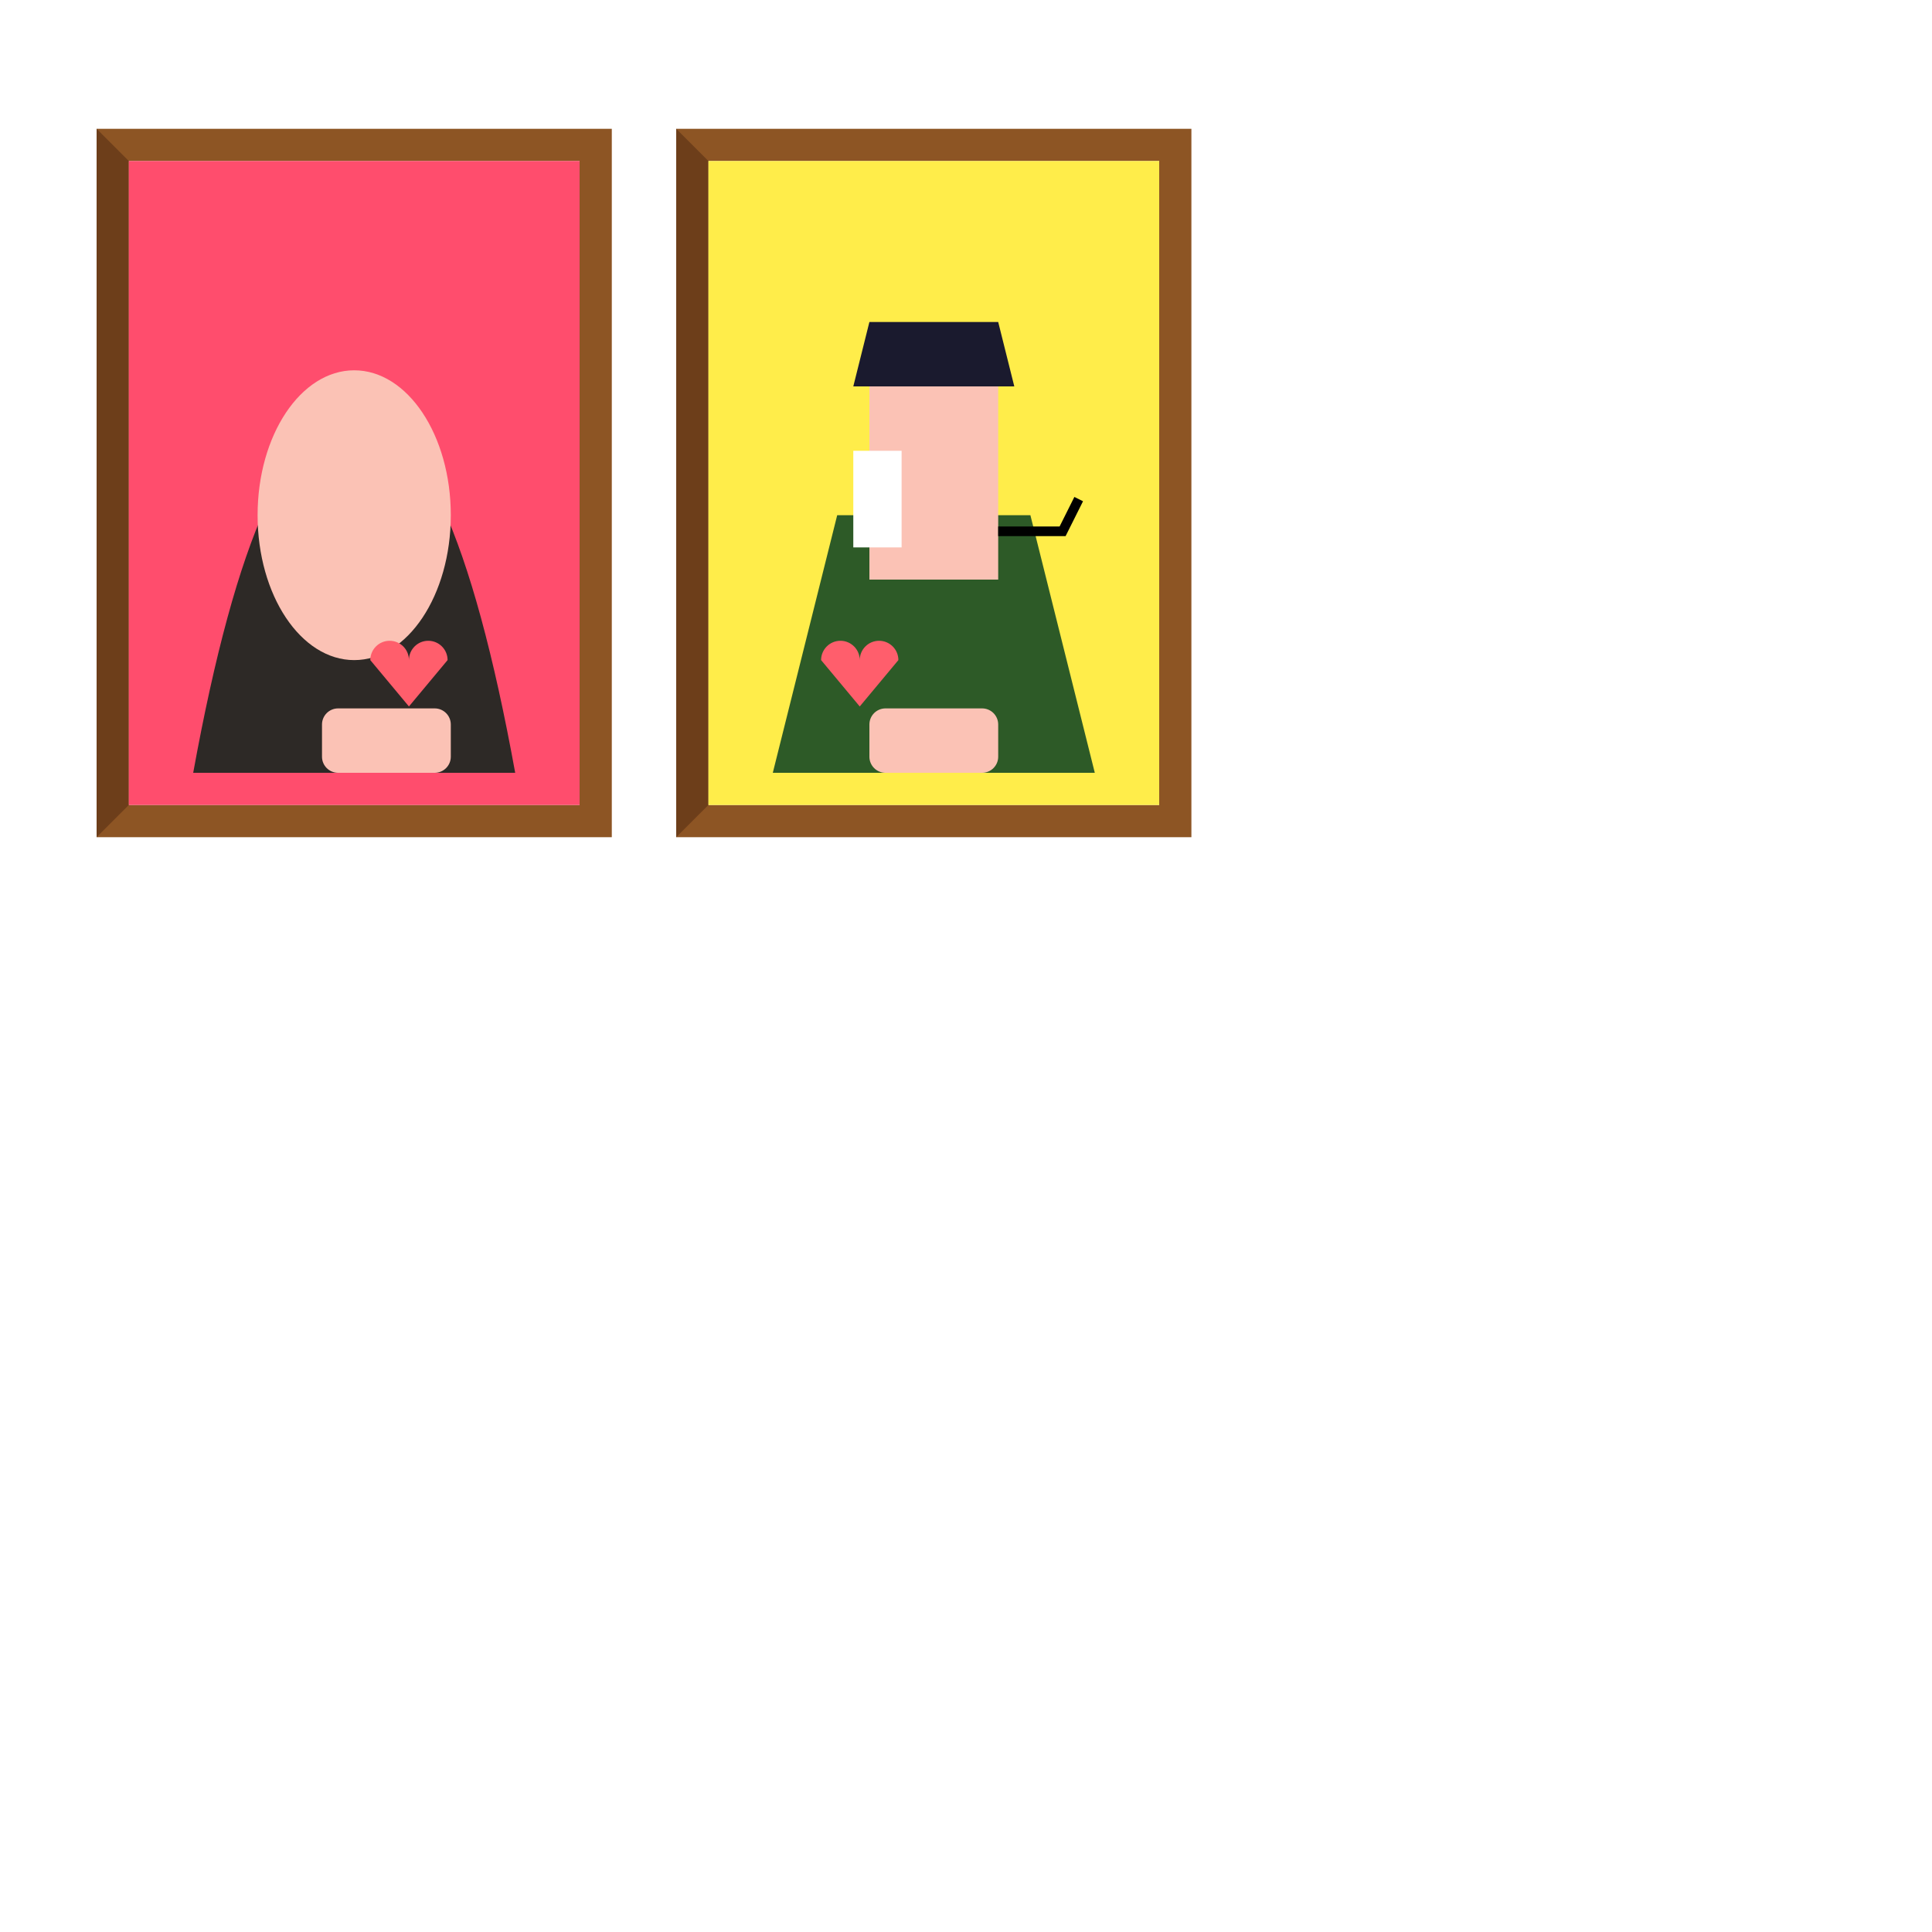
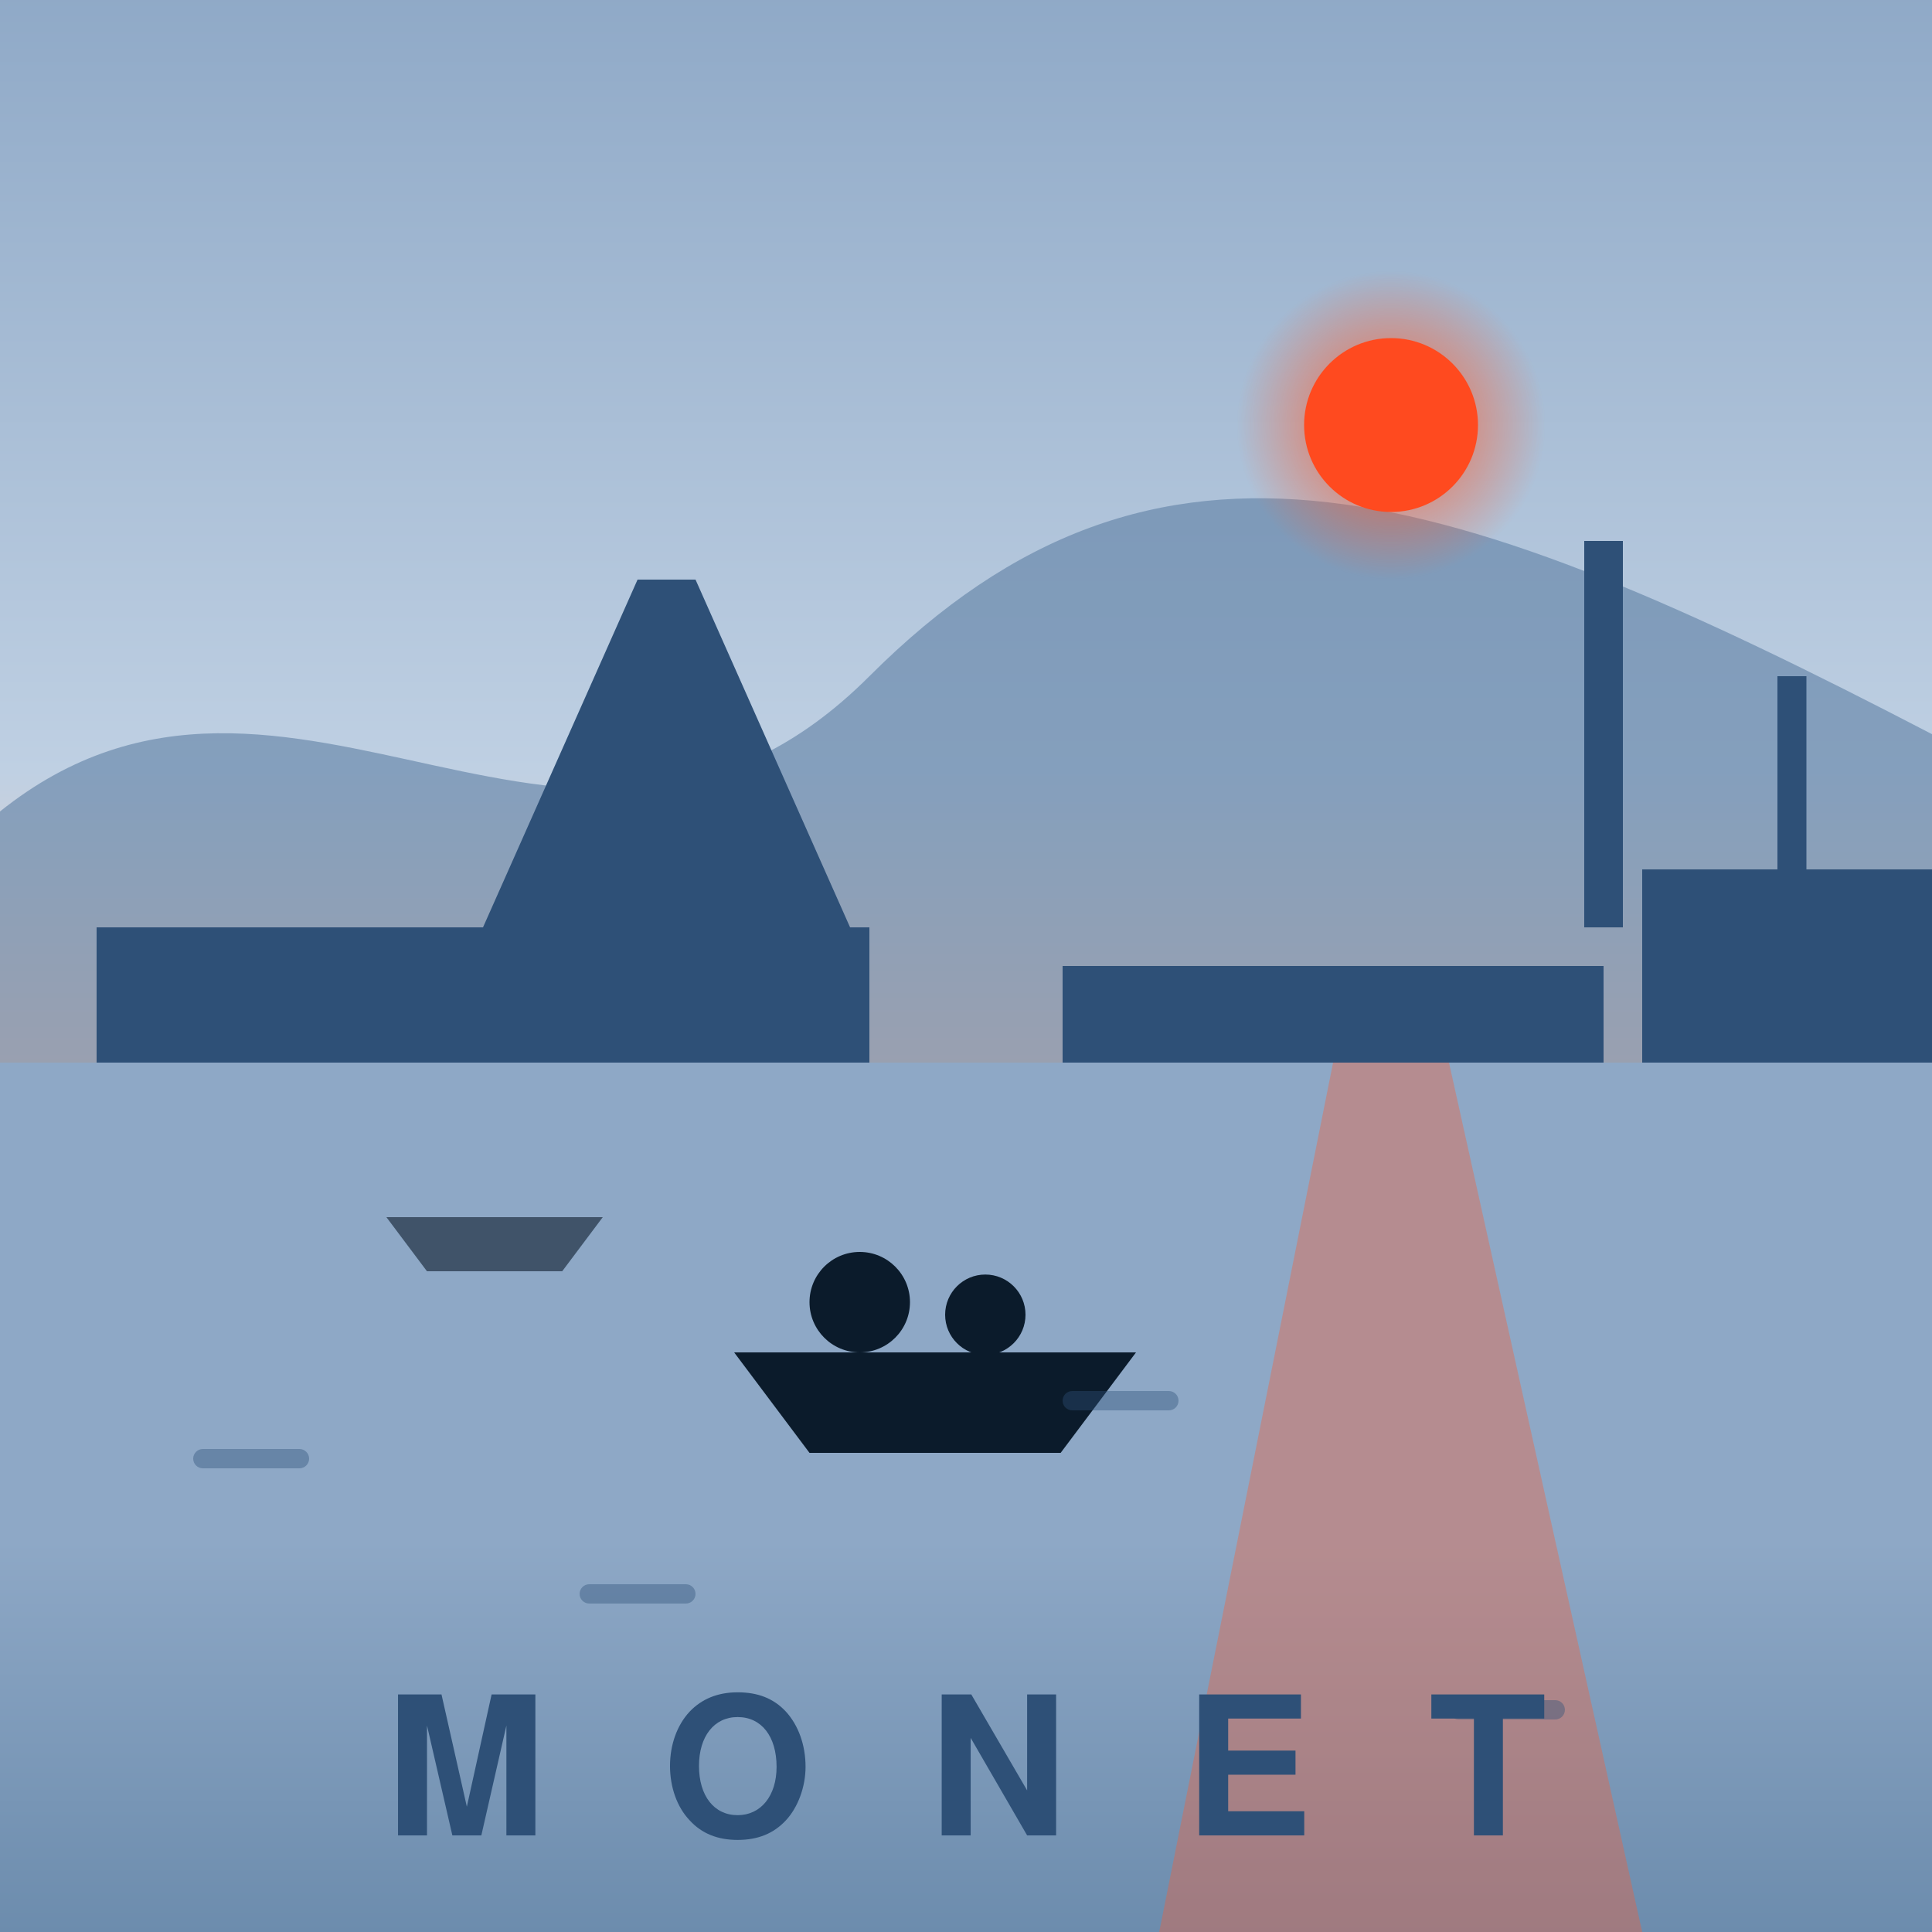
- <svg xmlns="http://www.w3.org/2000/svg" height="600px" width="600px">
-   <rect x="0" y="0" height="600" width="600" fill="#DDD" />
+ <svg xmlns="http://www.w3.org/2000/svg" xmlns:xlink="http://www.w3.org/1999/xlink" width="600" height="600" viewBox="0 0 100 100">
  <defs>
-     <g id="heart">
-       <path d="M 0 0                 A 5 5 0 0 1 10 0                 A 5 5 0 0 1 20 0                 L 10 12 Z" fill="#ff5e6c" />
+     <linearGradient id="skyGrad" x1="0%" y1="0%" x2="0%" y2="100%">
+       <stop offset="0%" stop-color="#8FA9C7" />
+       <stop offset="40%" stop-color="#BFD0E3" />
+       <stop offset="55%" stop-color="#F3D3C4" />
+       <stop offset="100%" stop-color="#7F9DBE" />
+     </linearGradient>
+     <radialGradient id="sunGlow">
+       <stop offset="0%" stop-color="#FF5A2A" stop-opacity="0.9" />
+       <stop offset="100%" stop-color="#FF5A2A" stop-opacity="0" />
+     </radialGradient>
+     <linearGradient id="waterGrad" x1="0%" y1="55%" x2="0%" y2="100%">
+       <stop offset="0%" stop-color="#8EA8C6" />
+       <stop offset="100%" stop-color="#6C8CAD" />
+     </linearGradient>
+     <rect id="wave" width="6" height="1" rx="0.5" />
+   </defs>
+   <rect width="100" height="100" fill="url(#skyGrad)" />
+   <path d="M0 55 L0 42             C15 30, 30 50, 45 35             S75 25, 100 38             L100 55 Z" fill="#5E7FA4" opacity="0.6" />
+   <rect x="0" y="55" width="100" height="45" fill="url(#waterGrad)" />
+   <g fill="#2E5077">
+     <rect x="5" y="48" width="40" height="7" />
+     <rect x="55" y="50" width="28" height="5" />
+     <rect x="85" y="45" width="15" height="10" />
+     <polygon points="25,48 33,30 36,30 44,48" />
+     <rect x="82" y="28" width="2" height="20" />
+     <rect x="92" y="35" width="1.5" height="13" />
+   </g>
+   <circle cx="72" cy="22" r="8" fill="url(#sunGlow)" />
+   <circle cx="72" cy="22" r="4.5" fill="#FF4A1F" />
+   <polygon points="69,55 75,55 85,100 60,100" fill="#FF5A2A" opacity="0.35" />
+   <g id="boatGroup">
+     <g transform="translate(38,70) scale(1.3)" fill="#0B1B2B">
+       <path d="M0 0 L16 0 L13 4 L3 4 Z" />
+       <circle cx="5" cy="-2" r="2" />
+       <circle cx="10" cy="-1.5" r="1.6" />
    </g>
-     <g id="frame">
-       <rect x="0" y="0" width="160" height="220" fill="#8d5524" />
-       <rect x="10" y="10" width="140" height="200" fill="#f0f0f0" />
-       <polygon points="0,0 10,10 10,210 0,220" fill="#6d3e1a" />
-     </g>
-   </defs>
-   <rect width="100%" height="100%" fill="white" />
-   <g transform="translate(30, 40)">
-     <use href="#frame" />
-     <rect x="10" y="10" width="140" height="200" fill="#ff4d6d" />
-     <g transform="translate(20, 40)">
-       <path d="M 10 160 Q 30 50 60 50 T 110 160" fill="#2d2926" />
-       <ellipse cx="60" cy="80" rx="30" ry="45" fill="#fbc2b5" />
-       <rect x="50" y="140" width="40" height="20" rx="5" fill="#fbc2b5" />
-       <use href="#heart" transform="translate(65, 125) scale(1.2)" />
+     <g transform="translate(20,63) scale(0.7)" fill="#0B1B2B" opacity="0.6">
+       <path d="M0 0 L16 0 L13 4 L3 4 Z" />
    </g>
  </g>
-   <g transform="translate(210, 40)">
-     <use href="#frame" />
-     <rect x="10" y="10" width="140" height="200" fill="#ffed4a" />
-     <g transform="translate(20, 40)">
-       <polygon points="10,160 110,160 90,80 30,80" fill="#2d5a27" />
-       <path d="M 40 40 L 80 40 L 80 100 L 40 100 Z" fill="#fbc2b5" />
-       <rect x="35" y="60" width="15" height="30" fill="white" />
-       <path d="M 35 40 L 85 40 L 80 20 L 40 20 Z" fill="#1a1a2e" />
-       <path d="M 80 85 L 100 85 L 105 75" stroke="black" stroke-width="3" fill="none" />
-       <rect x="40" y="140" width="40" height="20" rx="5" fill="#fbc2b5" />
-       <use href="#heart" transform="translate(25, 125) scale(1.2)" />
-     </g>
+   <g fill="#2E5077" opacity="0.4">
+     <use xlink:href="#wave" x="10" y="75" />
+     <use xlink:href="#wave" x="30" y="82" />
+     <use xlink:href="#wave" x="55" y="72" />
+     <use xlink:href="#wave" x="75" y="88" />
  </g>
+   <text x="50" y="95" font-family="Helvetica, Arial, sans-serif" font-size="10" fill="#2E5077" text-anchor="middle" letter-spacing="6" font-weight="600">MONET</text>
</svg>
